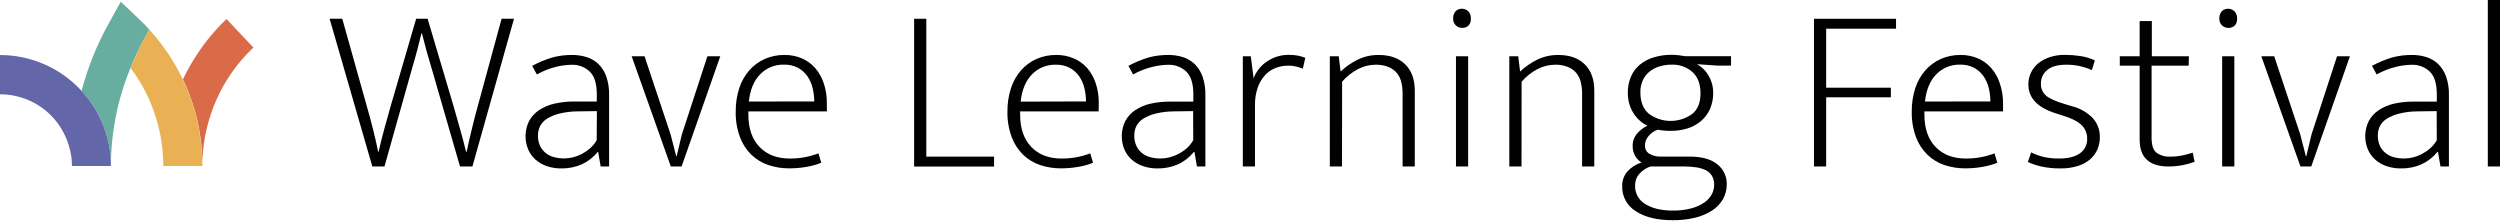
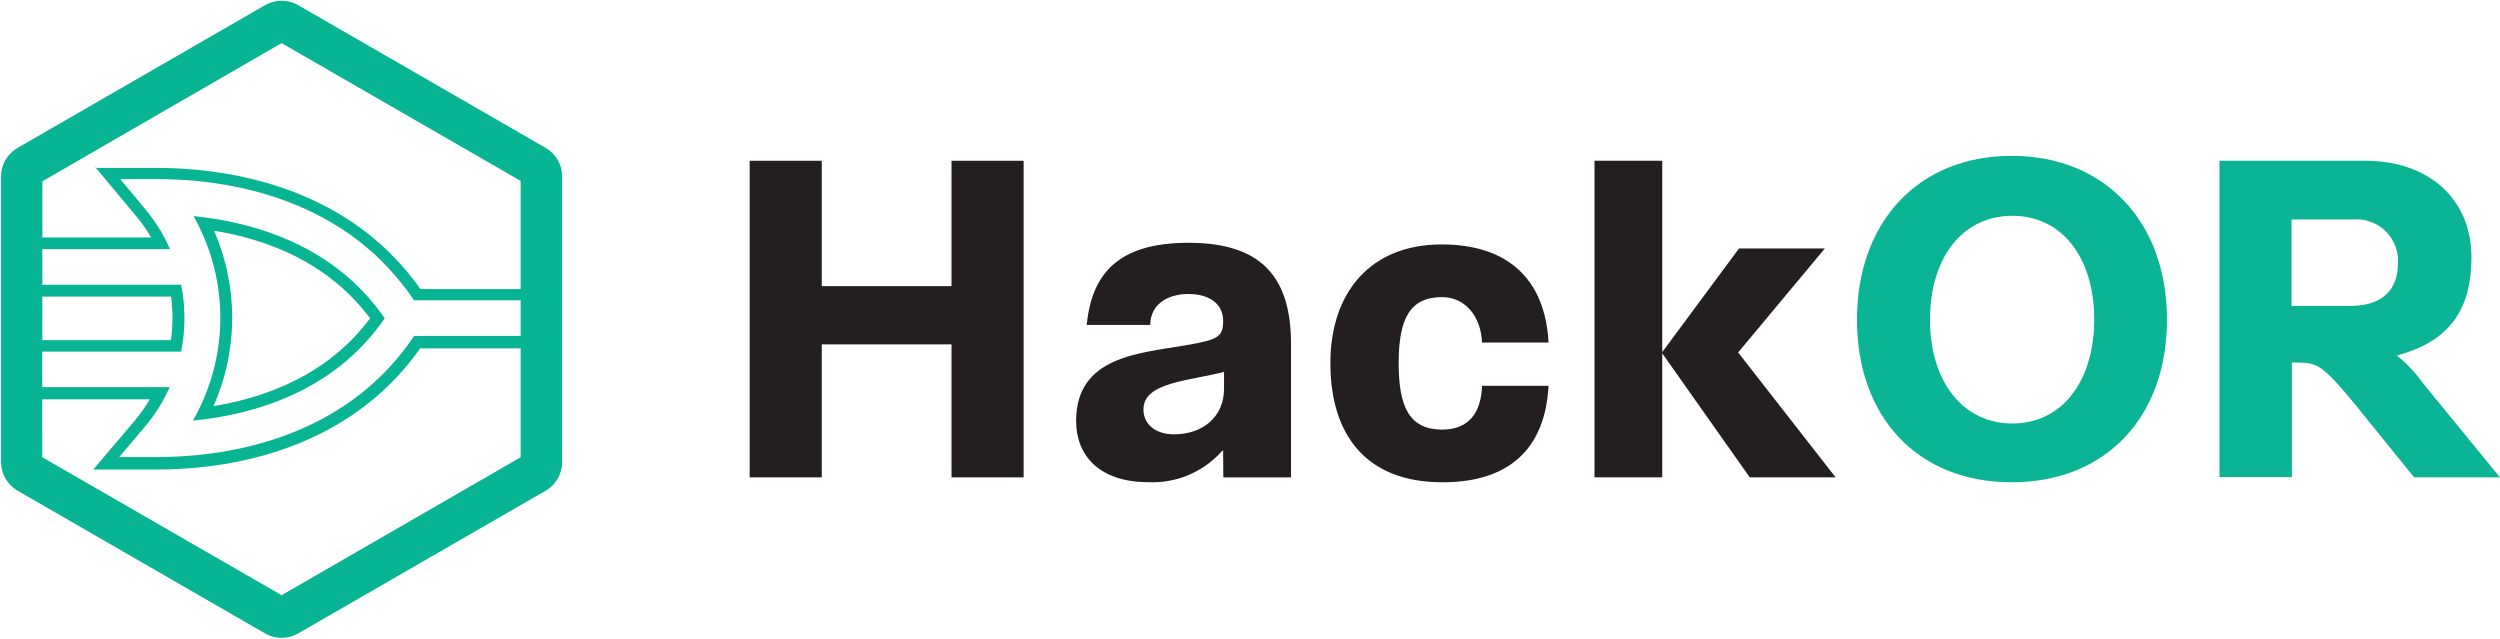
- <svg xmlns="http://www.w3.org/2000/svg" viewBox="0 0 1007.22 88.79">
-   <defs>
-     <style>
-       .b40aad18-cfa2-4579-bd5c-822c56e852a7 {
-         fill: #010101;
-       }
- 
-       .bd1ecc62-2e89-4710-88da-73b609a035b0 {
-         fill: #68aea0;
-       }
- 
-       .e1232695-aa00-4097-b87c-669c4acf71a8 {
-         fill: #da6b48;
-       }
- 
-       .eb7d4a23-9e87-41a5-bee1-65ffaf519876 {
-         fill: #eab154;
-       }
- 
-       .b1e8e303-303b-4189-a756-6a0ba2284da6 {
-         fill: #6366a9;
-       }
-     </style>
-   </defs>
-   <g id="bed9c465-2190-4d77-882e-b3b8b5a5d63d" data-name="Layer 2">
-     <g id="ff9a2e71-0aff-4493-b394-ba0e78b121cc" data-name="Layer 1">
-       <g>
-         <g>
-           <path class="b40aad18-cfa2-4579-bd5c-822c56e852a7" d="M137.9,7.56l9.82,35c.89,3.09,1.72,6.17,2.51,9.26s1.49,6.2,2.12,9.35h.19c.69-3.15,1.47-6.26,2.32-9.35s1.71-6.17,2.59-9.26l10.21-35h4.62l10.39,35q1.34,4.73,2.65,9.31t2.46,9.3H188q1-4.73,2.13-9.3c.72-3.06,1.53-6.16,2.41-9.31l9.54-35h5L190.33,67.07h-5L173.8,27.2q-1.05-3.39-2-6.84T170,13.41h-.19q-.86,3.5-1.75,6.9c-.6,2.27-1.24,4.57-1.94,6.89L154.9,67.07H150L132.8,7.56Z" />
-           <path class="b40aad18-cfa2-4579-bd5c-822c56e852a7" d="M214.41,26.54a42.12,42.12,0,0,1,8.17-3.4,29.79,29.79,0,0,1,8-1,19.05,19.05,0,0,1,5.71.85A12.22,12.22,0,0,1,241,25.69a13.06,13.06,0,0,1,3.22,5,21.18,21.18,0,0,1,1.18,7.51V67.07H242l-1-5.86h-.19a17.63,17.63,0,0,1-6.43,5,19.84,19.84,0,0,1-8.21,1.65,18.13,18.13,0,0,1-5.77-.89,13.47,13.47,0,0,1-4.58-2.6,11.89,11.89,0,0,1-3-4.11,13.82,13.82,0,0,1,.33-11.48,12.44,12.44,0,0,1,4-4.39,18.35,18.35,0,0,1,6.09-2.6A34.2,34.2,0,0,1,231,40.9h9.44V38q0-6.42-2.83-9.16a10.14,10.14,0,0,0-7.37-2.74,27.81,27.81,0,0,0-6.33.85A30.39,30.39,0,0,0,216.3,30Zm26.07,18.23-7.84.1a31,31,0,0,0-7.27.9,16.71,16.71,0,0,0-5,2.07,7.7,7.7,0,0,0-2.79,3,8.49,8.49,0,0,0-.84,3.73,9.59,9.59,0,0,0,.84,4.2,8.24,8.24,0,0,0,2.27,2.88,9.05,9.05,0,0,0,3.36,1.66,16,16,0,0,0,4.1.52,15.6,15.6,0,0,0,7-1.75,17.89,17.89,0,0,0,3.36-2.27,12.37,12.37,0,0,0,2.73-3.35Z" />
-           <path class="b40aad18-cfa2-4579-bd5c-822c56e852a7" d="M285,22.67h5.19l-15.58,44.4h-4.35l-15.77-44.4h5.19l10.49,31.46,2.26,8.78h.19l2.08-8.69Z" />
-           <path class="b40aad18-cfa2-4579-bd5c-822c56e852a7" d="M333.15,44.87H301.51v1.32q0,8.31,4.48,13c3,3.12,7.07,4.68,12.24,4.68a31.83,31.83,0,0,0,11.52-2.08l1.13,3.78a27.75,27.75,0,0,1-5.9,1.65,40,40,0,0,1-7,.61,26.06,26.06,0,0,1-8.36-1.32,18.21,18.21,0,0,1-6.84-4.11,19.33,19.33,0,0,1-4.63-7.08A28,28,0,0,1,296.41,45a29.84,29.84,0,0,1,1.41-9.44,20.38,20.38,0,0,1,4.07-7.23,18.22,18.22,0,0,1,6.23-4.58,19.45,19.45,0,0,1,8-1.61,17.33,17.33,0,0,1,6.94,1.37,15,15,0,0,1,5.39,3.92,18.07,18.07,0,0,1,3.44,6.14,24.4,24.4,0,0,1,1.23,7.94Zm-5.1-4a22.73,22.73,0,0,0-.66-5.43,14,14,0,0,0-2.13-4.77,11.09,11.09,0,0,0-3.77-3.35,11.53,11.53,0,0,0-5.62-1.28,12.92,12.92,0,0,0-9.59,3.87q-3.82,3.89-4.58,11Z" />
-           <path class="b40aad18-cfa2-4579-bd5c-822c56e852a7" d="M368.29,7.56h4.91V63.1h27.3v4H368.29Z" />
-           <path class="b40aad18-cfa2-4579-bd5c-822c56e852a7" d="M442.63,44.87H411v1.32q0,8.31,4.48,13t12.24,4.68a31.83,31.83,0,0,0,11.52-2.08l1.13,3.78a27.92,27.92,0,0,1-5.9,1.65,40.06,40.06,0,0,1-7,.61,26,26,0,0,1-8.36-1.32,18.25,18.25,0,0,1-6.85-4.11,19.59,19.59,0,0,1-4.63-7.08A28.26,28.26,0,0,1,405.88,45a29.84,29.84,0,0,1,1.42-9.44,20.52,20.52,0,0,1,4.06-7.23,18.16,18.16,0,0,1,6.24-4.58,19.45,19.45,0,0,1,8-1.61,17.36,17.36,0,0,1,6.94,1.37A14.94,14.94,0,0,1,438,27.39a18.26,18.26,0,0,1,3.45,6.14,24.4,24.4,0,0,1,1.23,7.94Zm-5.1-4a22.73,22.73,0,0,0-.66-5.43,14,14,0,0,0-2.13-4.77A11,11,0,0,0,431,27.35a11.47,11.47,0,0,0-5.62-1.28,12.91,12.91,0,0,0-9.58,3.87q-3.83,3.89-4.59,11Z" />
-           <path class="b40aad18-cfa2-4579-bd5c-822c56e852a7" d="M454.63,26.54a41.86,41.86,0,0,1,8.17-3.4,29.71,29.71,0,0,1,8-1,19.05,19.05,0,0,1,5.71.85,12.34,12.34,0,0,1,4.73,2.74,13.16,13.16,0,0,1,3.21,5,21,21,0,0,1,1.18,7.51V67.07h-3.4l-1-5.86H481a17.68,17.68,0,0,1-6.42,5,19.92,19.92,0,0,1-8.22,1.65,18,18,0,0,1-5.76-.89,13.37,13.37,0,0,1-4.58-2.6,11.92,11.92,0,0,1-3-4.11,13.92,13.92,0,0,1,.33-11.48,12.44,12.44,0,0,1,4-4.39,18.35,18.35,0,0,1,6.09-2.6,34.26,34.26,0,0,1,7.89-.85h9.45V38q0-6.42-2.84-9.16a10.13,10.13,0,0,0-7.36-2.74,27.67,27.67,0,0,0-6.33.85A30.1,30.1,0,0,0,456.52,30ZM480.7,44.77l-7.84.1a31,31,0,0,0-7.28.9,16.83,16.83,0,0,0-5,2.07,7.6,7.6,0,0,0-2.78,3A8.36,8.36,0,0,0,457,54.6a9.45,9.45,0,0,0,.85,4.2,8,8,0,0,0,2.27,2.88,9,9,0,0,0,3.35,1.66,16.07,16.07,0,0,0,4.11.52,15.6,15.6,0,0,0,7-1.75A17.57,17.57,0,0,0,478,59.84a12.59,12.59,0,0,0,2.74-3.35Z" />
-           <path class="b40aad18-cfa2-4579-bd5c-822c56e852a7" d="M500.72,67.07V22.67h3.21l1.14,8.88a14,14,0,0,1,5.48-6.85,15.26,15.26,0,0,1,8.69-2.6,18.47,18.47,0,0,1,4,.38,12,12,0,0,1,2.65.85l-1,4.35a18.56,18.56,0,0,0-2.55-.85,12.91,12.91,0,0,0-3.3-.38,14.19,14.19,0,0,0-5.15.94,11.48,11.48,0,0,0-4.25,2.93,14.4,14.4,0,0,0-2.93,5,20.62,20.62,0,0,0-1.09,7V67.07Z" />
-           <path class="b40aad18-cfa2-4579-bd5c-822c56e852a7" d="M540.68,67.07h-4.91V22.67h3.59l.75,6.14A28.42,28.42,0,0,1,547.06,24a18.78,18.78,0,0,1,8.45-1.85q6.79,0,10.63,3.78T570,36.46V67.07h-4.91V37.69a19.06,19.06,0,0,0-.52-4.58,9.09,9.09,0,0,0-1.79-3.69,8.77,8.77,0,0,0-3.4-2.45,13.51,13.51,0,0,0-5.25-.9A15.42,15.42,0,0,0,547,27.91a21.63,21.63,0,0,0-6.28,5Z" />
-           <path class="b40aad18-cfa2-4579-bd5c-822c56e852a7" d="M589.14,11.24a3.72,3.72,0,0,1-2.6-1,3.59,3.59,0,0,1-1.08-2.79,4,4,0,0,1,1-2.93,3.45,3.45,0,0,1,2.54-1,3.62,3.62,0,0,1,2.51,1,3.83,3.83,0,0,1,1.08,3,3.66,3.66,0,0,1-1,2.84A3.56,3.56,0,0,1,589.14,11.24Zm-2.55,55.83V22.67h4.91v44.4Z" />
-           <path class="b40aad18-cfa2-4579-bd5c-822c56e852a7" d="M613,67.07h-4.92V22.67h3.59l.76,6.14A28.37,28.37,0,0,1,619.41,24a18.85,18.85,0,0,1,8.46-1.85q6.79,0,10.62,3.78t3.83,10.58V67.07h-4.91V37.69a19.58,19.58,0,0,0-.52-4.58,9.23,9.23,0,0,0-1.8-3.69,8.7,8.7,0,0,0-3.4-2.45,13.42,13.42,0,0,0-5.24-.9,15.42,15.42,0,0,0-7.13,1.84,21.5,21.5,0,0,0-6.28,5Z" />
-           <path class="b40aad18-cfa2-4579-bd5c-822c56e852a7" d="M655.83,37.41a16.08,16.08,0,0,1,1.27-6.57A12.9,12.9,0,0,1,660.74,26a16.14,16.14,0,0,1,5.62-2.92,24.09,24.09,0,0,1,7.13-1,21.42,21.42,0,0,1,3,.19l2.5.38h18.42v3.78h-5.48l-8.22-.57a12.15,12.15,0,0,1,4.73,4.73,13.24,13.24,0,0,1,1.79,6.7,16.08,16.08,0,0,1-1.27,6.57,13.52,13.52,0,0,1-3.59,4.86,15.58,15.58,0,0,1-5.43,3,22.41,22.41,0,0,1-6.81,1c-.88,0-1.74,0-2.59-.1a21.49,21.49,0,0,1-2.7-.37,8.4,8.4,0,0,0-3.68,2.59,5.76,5.76,0,0,0-1.42,3.64A3.79,3.79,0,0,0,664.57,62a9,9,0,0,0,4.67,1.09h11.53q7.37,0,11.14,3.12a9.92,9.92,0,0,1,3.78,8,12,12,0,0,1-1.51,6,13.44,13.44,0,0,1-4.35,4.58,22.43,22.43,0,0,1-6.89,2.92,36.69,36.69,0,0,1-9.16,1q-9.27,0-14.74-3.63a11.38,11.38,0,0,1-5.48-10,8.85,8.85,0,0,1,2-5.9,13,13,0,0,1,5.81-3.73,6.82,6.82,0,0,1-2.5-2.51,7.37,7.37,0,0,1-1.09-4,7.49,7.49,0,0,1,1.8-5.15,13,13,0,0,1,4.15-3.16,11.57,11.57,0,0,1-2.93-1.89,14.59,14.59,0,0,1-4.34-6.76A15.64,15.64,0,0,1,655.83,37.41ZM665,67.07A10.29,10.29,0,0,0,660.5,70a6.78,6.78,0,0,0-1.74,4.62,8.39,8.39,0,0,0,4.2,7.66q4.2,2.55,10.91,2.55a28,28,0,0,0,7.6-.9,16.84,16.84,0,0,0,5.2-2.36,9.62,9.62,0,0,0,3-3.31,8.21,8.21,0,0,0,.94-3.73,7,7,0,0,0-.9-3.73,6,6,0,0,0-2.55-2.27,13.45,13.45,0,0,0-3.87-1.13,33.2,33.2,0,0,0-4.87-.33ZM685.11,37.6q0-5.58-3.21-8.55a11.85,11.85,0,0,0-8.41-3,16.46,16.46,0,0,0-4.91.71,12,12,0,0,0-4,2.08,9.7,9.7,0,0,0-2.69,3.45,11.29,11.29,0,0,0-1,4.91q0,5.85,3.49,8.69a14.81,14.81,0,0,0,17.29.09C684,44.18,685.11,41.37,685.11,37.6Z" />
-           <path class="b40aad18-cfa2-4579-bd5c-822c56e852a7" d="M763.89,7.56v4H735.74V35.33h26.07V39.2H735.74V67.07h-4.91V7.56Z" />
-           <path class="b40aad18-cfa2-4579-bd5c-822c56e852a7" d="M807,44.87H775.32v1.32q0,8.31,4.48,13c3,3.12,7.07,4.68,12.24,4.68a31.83,31.83,0,0,0,11.52-2.08l1.14,3.78a28,28,0,0,1-5.91,1.65,40,40,0,0,1-7,.61,26.06,26.06,0,0,1-8.36-1.32,18.21,18.21,0,0,1-6.84-4.11,19.33,19.33,0,0,1-4.63-7.08A28,28,0,0,1,770.22,45a29.84,29.84,0,0,1,1.41-9.44,20.38,20.38,0,0,1,4.07-7.23,18.22,18.22,0,0,1,6.23-4.58,19.45,19.45,0,0,1,8-1.61,17.33,17.33,0,0,1,6.94,1.37,15,15,0,0,1,5.39,3.92,18.07,18.07,0,0,1,3.44,6.14A24.4,24.4,0,0,1,807,41.47Zm-5.1-4a22.73,22.73,0,0,0-.66-5.43,14.16,14.16,0,0,0-2.12-4.77,11.21,11.21,0,0,0-3.78-3.35,11.53,11.53,0,0,0-5.62-1.28,12.92,12.92,0,0,0-9.59,3.87q-3.83,3.89-4.58,11Z" />
-           <path class="b40aad18-cfa2-4579-bd5c-822c56e852a7" d="M842.76,28.24a24.46,24.46,0,0,0-10.29-2.17q-5.1,0-7.65,2.13a6.74,6.74,0,0,0-2.55,5.43,6.09,6.09,0,0,0,2.17,5q2.17,1.76,7.65,3.36l2.83.85a17.61,17.61,0,0,1,8.22,4.72A11,11,0,0,1,846,55.26a12,12,0,0,1-1,5,11.37,11.37,0,0,1-3,4,13.88,13.88,0,0,1-5,2.65,22.58,22.58,0,0,1-6.84.94,34.45,34.45,0,0,1-7.47-.71A27.25,27.25,0,0,1,817,65.27l1.32-3.87a22.7,22.7,0,0,0,5.1,1.84,27.73,27.73,0,0,0,6.23.62c3.59,0,6.36-.7,8.32-2.08a6.86,6.86,0,0,0,2.92-6,7.32,7.32,0,0,0-2.12-5.25c-1.42-1.48-3.92-2.78-7.51-3.92l-3-.94q-11.06-3.49-11.06-11.62a10.92,10.92,0,0,1,4.11-8.64A14.8,14.8,0,0,1,825.9,23a18.89,18.89,0,0,1,6-.9,42.15,42.15,0,0,1,6.23.48A19.1,19.1,0,0,1,844,24.37Z" />
-           <path class="b40aad18-cfa2-4579-bd5c-822c56e852a7" d="M881.78,26.45H866.85V55.54q0,4.44,2,6a8.67,8.67,0,0,0,5.48,1.56,23.43,23.43,0,0,0,5.1-.52,32.33,32.33,0,0,0,4-1.09l.76,3.69a28.6,28.6,0,0,1-4.63,1.32,29.76,29.76,0,0,1-6,.57q-5.67,0-8.59-2.69c-2-1.8-2.93-4.52-2.93-8.18V26.45h-8V22.67h8V8.5h4.91V22.67h14.93Z" />
-           <path class="b40aad18-cfa2-4579-bd5c-822c56e852a7" d="M897.83,11.24a3.74,3.74,0,0,1-2.6-1,3.59,3.59,0,0,1-1.08-2.79,4,4,0,0,1,1-2.93,3.46,3.46,0,0,1,2.55-1,3.6,3.6,0,0,1,2.5,1,3.84,3.84,0,0,1,1.09,3,3.66,3.66,0,0,1-1,2.84A3.54,3.54,0,0,1,897.83,11.24Zm-2.55,55.83V22.67h4.91v44.4Z" />
-           <path class="b40aad18-cfa2-4579-bd5c-822c56e852a7" d="M941.57,22.67h5.19l-15.58,44.4h-4.35l-15.77-44.4h5.19l10.49,31.46L929,62.91h.19l2.08-8.69Z" />
-           <path class="b40aad18-cfa2-4579-bd5c-822c56e852a7" d="M955.64,26.54a41.86,41.86,0,0,1,8.17-3.4,29.77,29.77,0,0,1,8-1,19.12,19.12,0,0,1,5.72.85,12.3,12.3,0,0,1,4.72,2.74,12.92,12.92,0,0,1,3.21,5,21,21,0,0,1,1.18,7.51V67.07h-3.4l-1-5.86H982a17.63,17.63,0,0,1-6.43,5,19.84,19.84,0,0,1-8.21,1.65,18.13,18.13,0,0,1-5.77-.89,13.47,13.47,0,0,1-4.58-2.6,11.89,11.89,0,0,1-3-4.11,13.82,13.82,0,0,1,.33-11.48,12.35,12.35,0,0,1,4-4.39,18.35,18.35,0,0,1,6.09-2.6,34.2,34.2,0,0,1,7.89-.85h9.44V38q0-6.42-2.83-9.16a10.15,10.15,0,0,0-7.37-2.74,27.74,27.74,0,0,0-6.33.85A30.39,30.39,0,0,0,957.53,30Zm26.07,18.23-7.84.1a30.92,30.92,0,0,0-7.27.9,16.71,16.71,0,0,0-5,2.07,7.7,7.7,0,0,0-2.79,3A8.5,8.5,0,0,0,958,54.6a9.59,9.59,0,0,0,.85,4.2,8.24,8.24,0,0,0,2.27,2.88,9.08,9.08,0,0,0,3.35,1.66,16.07,16.07,0,0,0,4.11.52,15.36,15.36,0,0,0,3.5-.43,15.56,15.56,0,0,0,3.54-1.32A17.51,17.51,0,0,0,979,59.84a12.4,12.4,0,0,0,2.74-3.35Z" />
-           <path class="b40aad18-cfa2-4579-bd5c-822c56e852a7" d="M1002.31,67.07V0h4.91V67.07Z" />
-         </g>
-         <g>
-           <g>
-             <path class="bd1ecc62-2e89-4710-88da-73b609a035b0" d="M60.16,11.92,58.8,14.38a115.84,115.84,0,0,0-6.21,13,1.38,1.38,0,0,1-.06.16A102.86,102.86,0,0,0,44.7,66.89,44.55,44.55,0,0,0,32.87,36.61a116.16,116.16,0,0,1,10.85-27L48.65.68l7.37,7Q58.21,9.73,60.16,11.92Z" />
-             <path class="bd1ecc62-2e89-4710-88da-73b609a035b0" d="M28,59.68a19.3,19.3,0,0,1,.57,2.82A25.58,25.58,0,0,0,28,59.68Z" />
-             <path class="bd1ecc62-2e89-4710-88da-73b609a035b0" d="M28.59,62.5a18,18,0,0,1,.3,2.92A28,28,0,0,0,28.59,62.5Z" />
-             <path class="bd1ecc62-2e89-4710-88da-73b609a035b0" d="M29,66.89h0c0-.49,0-1,0-1.47Q29,66.16,29,66.89Z" />
-           </g>
-           <path class="e1232695-aa00-4097-b87c-669c4acf71a8" d="M102.11,19.14A65.57,65.57,0,0,0,81.58,64.67c0,.75,0,1.48,0,2.22h0a79.65,79.65,0,0,0-.87-11.81,80.79,80.79,0,0,0-7-23.13,79.35,79.35,0,0,1,5.8-10.23A80.73,80.73,0,0,1,91.26,7.66L101,18Z" />
-           <path class="eb7d4a23-9e87-41a5-bee1-65ffaf519876" d="M81.52,66.89H65.76a64.54,64.54,0,0,0-3-19.71A64.21,64.21,0,0,0,52.59,27.4a125.88,125.88,0,0,1,7.57-15.48A81.46,81.46,0,0,1,81.52,66.89Z" />
-           <path class="b1e8e303-303b-4189-a756-6a0ba2284da6" d="M44.7,66.89H29q0-.73-.06-1.47a18,18,0,0,0-.3-2.92A19.3,19.3,0,0,0,28,59.68a13.49,13.49,0,0,0-.39-1.38A10.07,10.07,0,0,0,27.17,57a21.23,21.23,0,0,0-1.1-2.61c-.18-.41-.4-.82-.63-1.24A21.69,21.69,0,0,0,24,50.73a22.21,22.21,0,0,0-1.78-2.37c-.29-.38-.61-.71-.92-1.07A28.88,28.88,0,0,0,0,38V22.17A44.63,44.63,0,0,1,32.85,36.59l0,0A44.55,44.55,0,0,1,44.7,66.89Z" />
-         </g>
-       </g>
-     </g>
-   </g>
+ <svg xmlns="http://www.w3.org/2000/svg" width="1524" height="389" viewBox="0 0 1524 389" fill="none">
+   <path d="M130.492 140.661C157.701 145.013 191.011 156.197 216.069 182.743C219.459 186.331 222.639 190.109 225.593 194.058C222.625 197.996 219.446 201.773 216.069 205.373C190.879 232.006 157.482 243.103 130.185 247.542C137.629 230.701 141.498 212.521 141.551 194.133C141.604 175.746 137.839 157.544 130.492 140.661ZM117.985 131.74C128.754 150.796 134.376 172.287 134.307 194.131C134.237 215.975 128.479 237.431 117.59 256.419C148.749 253.373 190.66 242.754 221.38 210.29C226.172 205.214 230.572 199.788 234.545 194.058C230.583 188.32 226.182 182.893 221.38 177.826C190.66 145.492 149.056 134.83 117.985 131.74Z" fill="#07B494" />
+   <path d="M73.418 109.196H96.866C130.208 109.196 192.751 116.484 236.335 162.951C242.237 169.203 247.602 175.937 252.374 183.082H328.863V204.775H252.461C247.707 211.907 242.356 218.627 236.465 224.862C192.533 271.546 129.772 278.574 96.256 278.618H72.677L87.888 260.656C94.222 253.217 99.46 244.92 103.447 236.013H17.413L13.054 214.32H110.421C113.122 200.873 113.122 187.027 110.421 173.58H12.924L17.282 151.887H103.622C99.719 142.958 94.553 134.63 88.28 127.157L73.287 109.196H73.418ZM58.12 101.95L68.014 113.794L83.007 131.756C86.421 135.83 89.483 140.184 92.159 144.772H11.529L10.178 150.456L5.819 172.149L4.032 180.826H104.275C104.855 185.14 105.147 189.489 105.147 193.842C105.133 198.356 104.813 202.863 104.188 207.335H3.945L5.732 216.012L10.091 237.705L11.267 243.432H91.331C88.621 248.009 85.546 252.361 82.135 256.447L66.88 274.409L56.856 286.21H96.082C130.949 286.21 195.758 278.835 241.565 230.199C246.839 224.609 251.704 218.65 256.122 212.367H336.055V176.227H256.296C251.883 169.941 247.017 163.982 241.739 158.395C196.15 109.933 131.428 102.514 96.91 102.384H73.462H57.989L58.12 101.95Z" fill="#07B494" />
+   <path d="M171.655 388.822C168.142 388.834 164.688 387.918 161.643 386.166L10.69 299.11C7.63 297.348 5.09 294.811 3.324 291.754C1.559 288.697 0.631 285.228 0.635 281.698V107.585C0.631 104.054 1.559 100.586 3.324 97.529C5.09 94.472 7.63 91.934 10.69 90.173L161.643 3.116C164.697 1.364 168.156 0.441 171.676 0.441C175.197 0.441 178.656 1.364 181.709 3.116L332.663 90.173C335.711 91.943 338.241 94.484 339.998 97.54C341.755 100.595 342.678 104.06 342.674 107.585V281.698C342.678 285.223 341.755 288.687 339.998 291.743C338.241 294.799 335.711 297.339 332.663 299.11L181.709 386.166C178.649 387.918 175.181 388.834 171.655 388.822ZM25.75 278.738L171.655 362.835L317.385 278.738V110.283L171.655 26.273L25.837 110.501L25.75 278.738Z" fill="#07B494" />
+   <path d="M457 98H500.956V174.426H580.044V98H624V291H580.044V209.929H500.956V291H457V98Z" fill="#231F20" />
+   <path d="M745.623 274.732H745.124C739.507 281.135 732.527 286.186 724.703 289.51C716.879 292.834 708.41 294.346 699.925 293.934C670.125 293.934 656 277.626 656 256.643C656 217.015 694.774 215.401 722.912 210.448C743.019 207.052 745.623 205.216 745.623 195.476C745.623 185.736 737.813 179.224 724.463 179.224C711.114 179.224 701.199 186.014 701.199 198.092H662.425C665.527 167.925 680.428 148 724.574 148C770.272 148 787 170.263 787 209.668V291.04H745.734L745.623 274.732ZM746.177 226.7C724.74 232.265 697.045 232.989 697.045 249.575C697.045 258.981 704.855 264.769 715.601 264.769C733.326 264.769 746.177 254.027 746.177 236.941V226.7Z" fill="#231F20" />
+   <path d="M944 235.18C941.891 274.393 919.132 294 879.332 294C832.205 294 811 264.479 811 221.389C811 178.299 835.369 149 878.832 149C918.632 149 941.891 169.659 944 208.817H903.423C902.923 193.696 893.764 181.124 879.11 181.124C859.182 181.124 852.632 194.693 852.632 221.389C852.632 248.085 859.182 261.876 879.11 261.876C895.318 261.876 902.923 251.685 903.423 235.18H944Z" fill="#231F20" />
+   <path d="M972 98H1013.31V214.629L1060.08 151.476H1112.42L1059.58 214.851L1119 291H1066.66L1013.31 215.404V291H972V98Z" fill="#231F20" />
+   <path d="M1132 194.833C1132 135.488 1169.38 95 1226.28 95C1283.18 95 1321 135.321 1321 194.833C1321 254.344 1283.57 294 1226.28 294C1168.99 294 1132 254.233 1132 194.833ZM1276.63 194.833C1276.63 156.674 1256.78 131.55 1226.72 131.55C1196.66 131.55 1176.53 156.674 1176.53 194.833C1176.53 232.991 1196.89 258.171 1226.72 258.171C1256.56 258.171 1276.63 233.047 1276.63 194.556V194.833Z" fill="#0BB494" />
+   <path d="M1353 98H1441.72C1481.19 98 1506.59 121.779 1506.59 156.951C1506.59 188.527 1493.23 208.325 1461.07 216.676C1467.41 221.791 1473.01 227.766 1477.7 234.427L1524 291H1471.66L1435.84 246.759C1415.71 222.261 1412.55 220.989 1399.52 220.989H1397.14V290.834H1353V98ZM1432.51 186.481C1452.86 186.481 1461.79 176.306 1461.79 160.379C1461.99 156.766 1461.41 153.152 1460.1 149.78C1458.78 146.408 1456.75 143.358 1454.15 140.837C1451.55 138.315 1448.43 136.379 1445.01 135.162C1441.6 133.944 1437.96 133.473 1434.34 133.78H1396.91V186.481H1432.51Z" fill="#0BB494" />
</svg>
